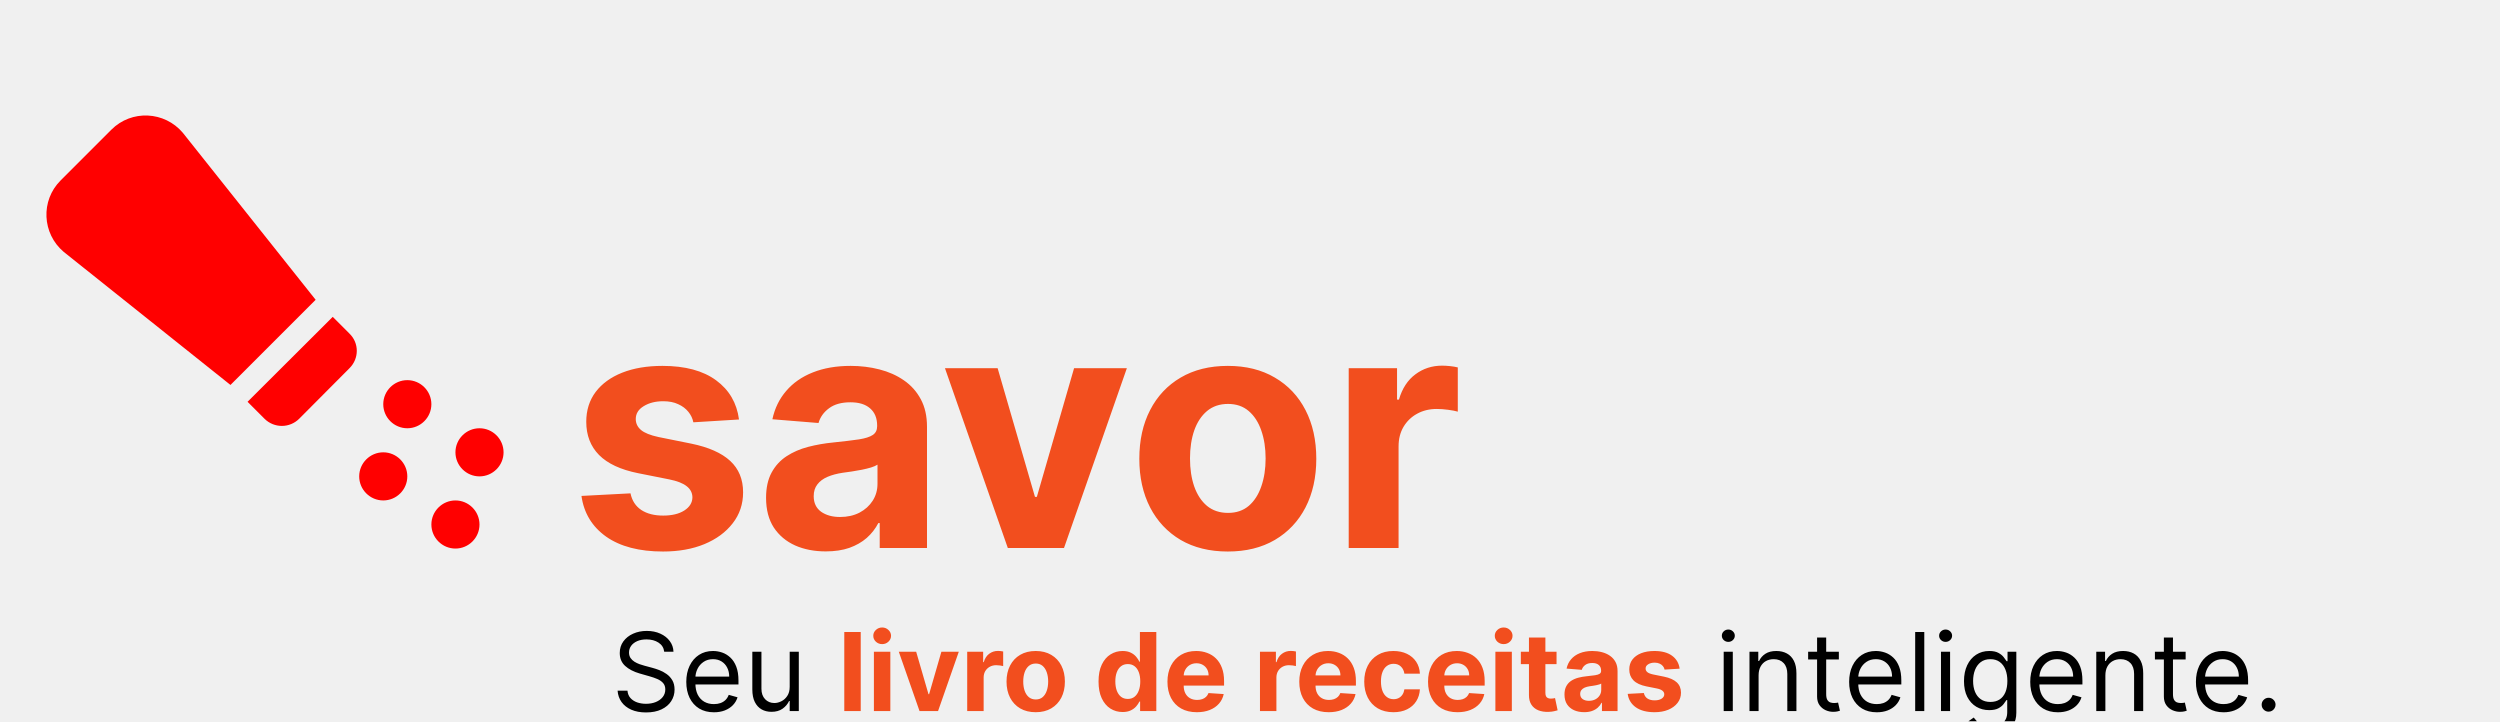
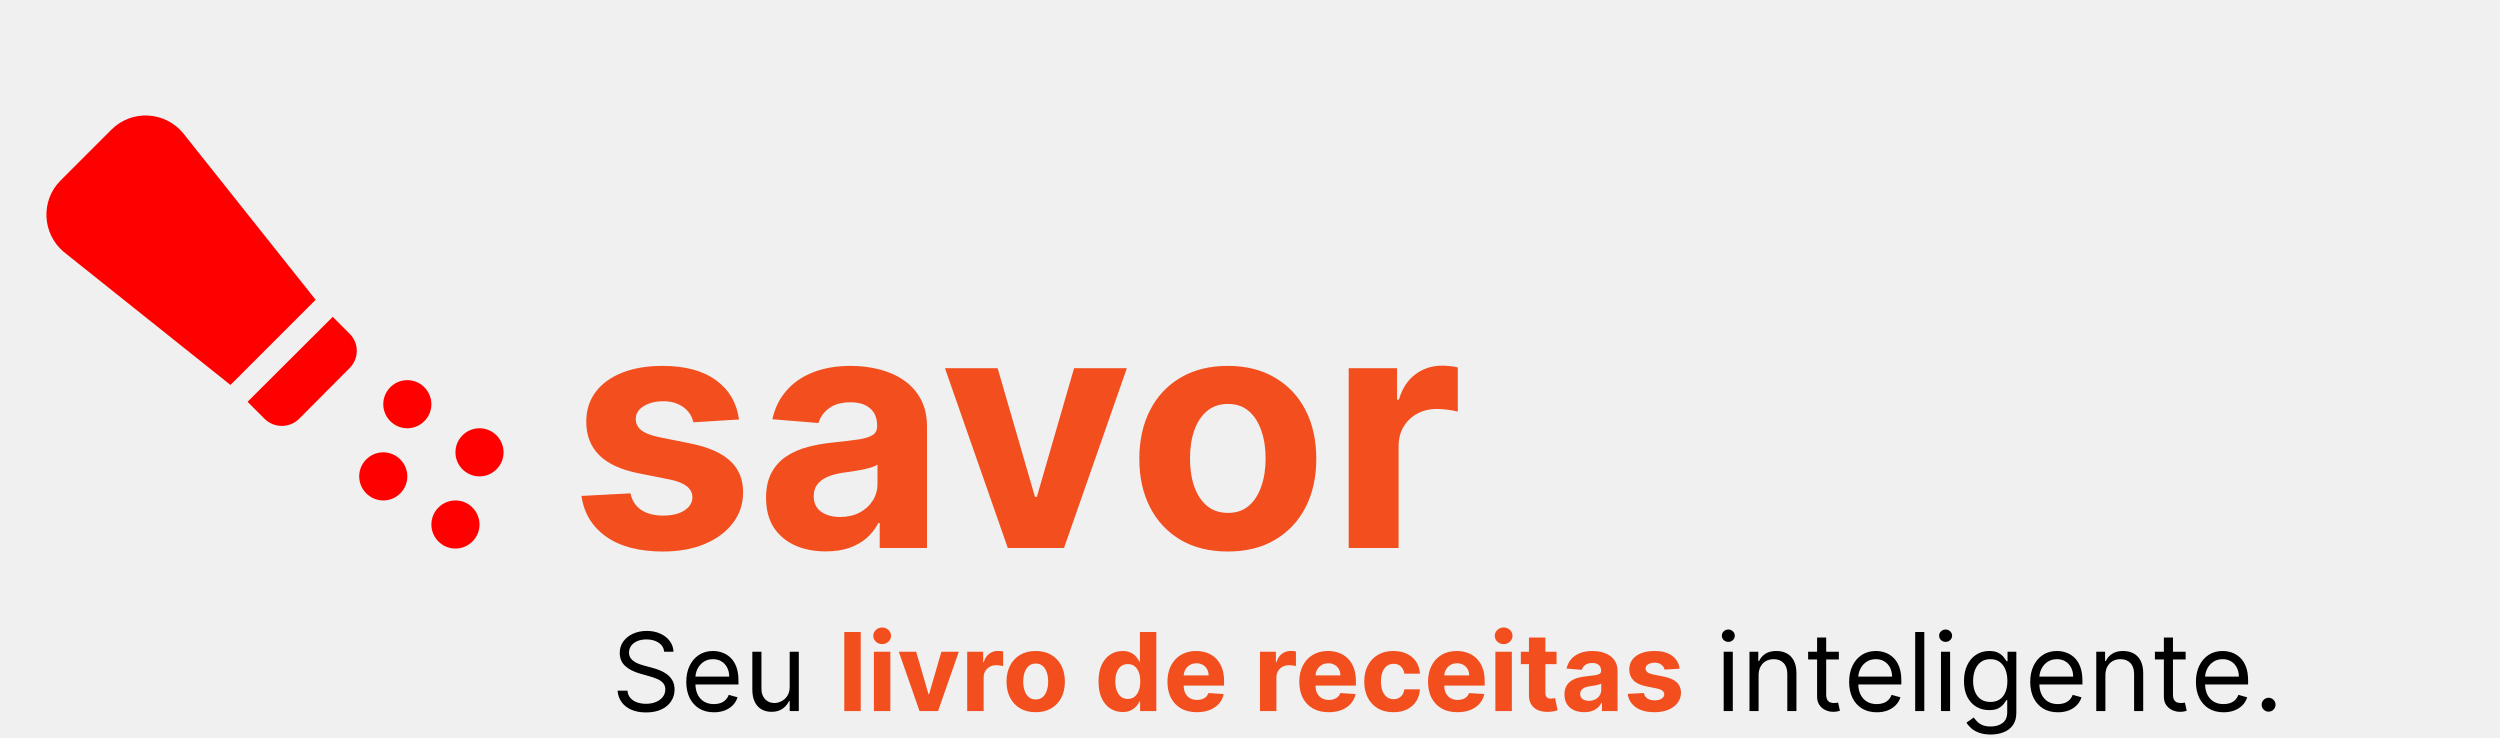
- <svg xmlns="http://www.w3.org/2000/svg" width="2208" height="637" viewBox="0 0 2208 637" fill="none">
+ <svg xmlns="http://www.w3.org/2000/svg" width="2208" height="651" viewBox="0 0 2208 651" fill="none">
  <g clip-path="url(#clip0_749_21)">
    <path d="M652.684 370.496L612.369 372.977C611.68 369.531 610.198 366.43 607.924 363.674C605.65 360.848 602.652 358.608 598.93 356.954C595.278 355.232 590.902 354.37 585.802 354.37C578.979 354.37 573.225 355.817 568.539 358.712C563.852 361.537 561.509 365.328 561.509 370.083C561.509 373.873 563.025 377.078 566.058 379.697C569.09 382.315 574.293 384.417 581.667 386.002L610.405 391.791C625.842 394.961 637.351 400.061 644.931 407.09C652.512 414.12 656.302 423.354 656.302 434.794C656.302 445.201 653.236 454.332 647.102 462.188C641.038 470.045 632.699 476.178 622.086 480.589C611.542 484.93 599.378 487.101 585.595 487.101C564.576 487.101 547.829 482.725 535.356 473.973C522.951 465.152 515.68 453.16 513.544 437.999L556.857 435.725C558.167 442.134 561.337 447.027 566.368 450.404C571.399 453.712 577.842 455.366 585.699 455.366C593.417 455.366 599.619 453.884 604.306 450.921C609.061 447.888 611.473 443.995 611.542 439.239C611.473 435.242 609.784 431.969 606.476 429.419C603.169 426.8 598.069 424.802 591.177 423.423L563.68 417.945C548.174 414.843 536.631 409.468 529.05 401.818C521.538 394.169 517.782 384.417 517.782 372.564C517.782 362.364 520.539 353.578 526.052 346.204C531.634 338.83 539.456 333.144 549.518 329.147C559.648 325.15 571.502 323.151 585.078 323.151C605.133 323.151 620.914 327.39 632.423 335.866C644.001 344.343 650.755 355.886 652.684 370.496ZM729.31 486.998C719.179 486.998 710.151 485.24 702.226 481.726C694.301 478.142 688.029 472.87 683.412 465.91C678.864 458.88 676.589 450.128 676.589 439.653C676.589 430.832 678.209 423.423 681.448 417.428C684.687 411.432 689.097 406.608 694.68 402.955C700.262 399.303 706.602 396.546 713.7 394.686C720.867 392.825 728.379 391.516 736.236 390.757C745.47 389.793 752.913 388.897 758.564 388.07C764.215 387.174 768.316 385.864 770.866 384.142C773.415 382.419 774.69 379.869 774.69 376.492V375.872C774.69 369.325 772.623 364.259 768.488 360.676C764.422 357.092 758.633 355.3 751.121 355.3C743.196 355.3 736.89 357.058 732.204 360.572C727.518 364.018 724.417 368.36 722.9 373.597L682.171 370.29C684.239 360.641 688.305 352.303 694.37 345.273C700.434 338.175 708.256 332.731 717.835 328.94C727.483 325.081 738.648 323.151 751.328 323.151C760.149 323.151 768.591 324.185 776.655 326.253C784.787 328.32 791.988 331.525 798.259 335.866C804.6 340.208 809.596 345.79 813.249 352.613C816.901 359.366 818.727 367.464 818.727 376.905V484H776.965V461.982H775.724C773.174 466.943 769.763 471.32 765.49 475.11C761.217 478.831 756.083 481.76 750.088 483.897C744.092 485.964 737.166 486.998 729.31 486.998ZM741.921 456.606C748.399 456.606 754.119 455.331 759.081 452.781C764.043 450.163 767.937 446.648 770.762 442.237C773.588 437.827 775.001 432.83 775.001 427.248V410.398C773.622 411.294 771.727 412.121 769.315 412.879C766.972 413.568 764.319 414.223 761.355 414.843C758.392 415.395 755.429 415.912 752.465 416.394C749.502 416.807 746.814 417.187 744.402 417.531C739.233 418.289 734.719 419.495 730.86 421.149C727.001 422.803 724.003 425.043 721.867 427.868C719.73 430.625 718.662 434.071 718.662 438.206C718.662 444.201 720.833 448.784 725.175 451.954C729.585 455.056 735.167 456.606 741.921 456.606ZM995.237 325.219L939.726 484H890.107L834.595 325.219H881.113L914.089 438.826H915.743L948.616 325.219H995.237ZM1084.4 487.101C1068.34 487.101 1054.45 483.69 1042.74 476.867C1031.09 469.976 1022.1 460.396 1015.76 448.13C1009.42 435.794 1006.25 421.494 1006.25 405.23C1006.25 388.828 1009.42 374.493 1015.76 362.226C1022.1 349.891 1031.09 340.311 1042.74 333.489C1054.45 326.597 1068.34 323.151 1084.4 323.151C1100.45 323.151 1114.31 326.597 1125.95 333.489C1137.67 340.311 1146.7 349.891 1153.04 362.226C1159.38 374.493 1162.55 388.828 1162.55 405.23C1162.55 421.494 1159.38 435.794 1153.04 448.13C1146.7 460.396 1137.67 469.976 1125.95 476.867C1114.31 483.69 1100.45 487.101 1084.4 487.101ZM1084.6 452.988C1091.91 452.988 1098.01 450.921 1102.9 446.786C1107.79 442.582 1111.48 436.862 1113.96 429.626C1116.51 422.39 1117.79 414.154 1117.79 404.92C1117.79 395.685 1116.51 387.45 1113.96 380.213C1111.48 372.977 1107.79 367.257 1102.9 363.053C1098.01 358.85 1091.91 356.748 1084.6 356.748C1077.23 356.748 1071.03 358.85 1066 363.053C1061.03 367.257 1057.28 372.977 1054.73 380.213C1052.25 387.45 1051.01 395.685 1051.01 404.92C1051.01 414.154 1052.25 422.39 1054.73 429.626C1057.28 436.862 1061.03 442.582 1066 446.786C1071.03 450.921 1077.23 452.988 1084.6 452.988ZM1191.18 484V325.219H1233.87V352.923H1235.53C1238.42 343.068 1243.28 335.625 1250.1 330.594C1256.93 325.495 1264.78 322.945 1273.67 322.945C1275.88 322.945 1278.26 323.082 1280.81 323.358C1283.36 323.634 1285.59 324.013 1287.52 324.495V363.57C1285.46 362.95 1282.6 362.399 1278.94 361.916C1275.29 361.434 1271.95 361.193 1268.92 361.193C1262.44 361.193 1256.65 362.605 1251.55 365.431C1246.52 368.188 1242.52 372.047 1239.56 377.009C1236.66 381.971 1235.22 387.691 1235.22 394.169V484H1191.18Z" fill="#F24E1E" />
-     <path d="M338.493 399.492C350.18 399.492 359.743 409.055 359.743 420.742C359.743 432.43 350.18 441.992 338.493 441.992C326.805 441.992 317.243 432.43 317.243 420.742C317.243 409.055 326.805 399.492 338.493 399.492ZM338.493 356.992C338.493 368.68 348.055 378.242 359.743 378.242C371.43 378.242 380.993 368.68 380.993 356.992C380.993 345.305 371.43 335.742 359.743 335.742C348.055 335.742 338.493 345.305 338.493 356.992ZM380.993 463.242C380.993 474.93 390.555 484.492 402.243 484.492C413.93 484.492 423.493 474.93 423.493 463.242C423.493 451.555 413.93 441.992 402.243 441.992C390.555 441.992 380.993 451.555 380.993 463.242ZM402.243 399.492C402.243 411.18 411.805 420.742 423.493 420.742C435.18 420.742 444.743 411.18 444.743 399.492C444.743 387.805 435.18 378.242 423.493 378.242C411.805 378.242 402.243 387.805 402.243 399.492ZM56.293 222.48L203.555 339.992L278.78 264.767L161.48 117.292C145.33 98.167 116.218 96.68 98.368 114.53L53.53 159.367C35.68 177.217 37.168 206.33 56.293 222.48ZM264.118 369.955L308.743 325.117C317.243 316.617 317.243 303.017 308.743 294.73L293.868 279.855L218.643 354.867L233.73 369.955C237.784 373.939 243.24 376.171 248.924 376.171C254.608 376.171 260.064 373.939 264.118 369.955Z" fill="#FF0000" />
+     <path d="M338.493 399.492C350.18 399.492 359.743 409.055 359.743 420.742C359.743 432.43 350.18 441.992 338.493 441.992C326.805 441.992 317.243 432.43 317.243 420.742C317.243 409.055 326.805 399.492 338.493 399.492ZM338.493 356.992C338.493 368.68 348.055 378.242 359.743 378.242C371.43 378.242 380.993 368.68 380.993 356.992C380.993 345.305 371.43 335.742 359.743 335.742C348.055 335.742 338.493 345.305 338.493 356.992ZM380.993 463.242C380.993 474.93 390.555 484.492 402.243 484.492C413.93 484.492 423.493 474.93 423.493 463.242C423.493 451.555 413.93 441.992 402.243 441.992C390.555 441.992 380.993 451.555 380.993 463.242ZM402.243 399.492C402.243 411.18 411.805 420.742 423.493 420.742C435.18 420.742 444.743 411.18 444.743 399.492C444.743 387.805 435.18 378.242 423.493 378.242C411.805 378.242 402.243 387.805 402.243 399.492ZM56.293 222.48L203.555 339.992L278.78 264.767L161.48 117.292C145.33 98.167 116.218 96.68 98.368 114.53L53.53 159.367C35.68 177.217 37.168 206.33 56.293 222.48ZM264.118 369.955L308.743 325.117C317.243 316.617 317.243 303.017 308.743 294.73L293.868 279.855L218.643 354.867L233.73 369.955C237.784 373.939 243.24 376.172 248.924 376.172C254.608 376.172 260.064 373.939 264.118 369.955Z" fill="#FF0000" />
    <path d="M586.636 575.636C586.227 572.182 584.568 569.5 581.659 567.591C578.75 565.682 575.182 564.727 570.955 564.727C567.864 564.727 565.159 565.227 562.841 566.227C560.545 567.227 558.75 568.602 557.455 570.352C556.182 572.102 555.545 574.091 555.545 576.318C555.545 578.182 555.989 579.784 556.875 581.125C557.784 582.443 558.943 583.545 560.352 584.432C561.761 585.295 563.239 586.011 564.784 586.58C566.33 587.125 567.75 587.568 569.045 587.909L576.136 589.818C577.955 590.295 579.977 590.955 582.205 591.795C584.455 592.636 586.602 593.784 588.648 595.239C590.716 596.67 592.42 598.511 593.761 600.761C595.102 603.011 595.773 605.773 595.773 609.045C595.773 612.818 594.784 616.227 592.807 619.273C590.852 622.318 587.989 624.739 584.216 626.534C580.466 628.33 575.909 629.227 570.545 629.227C565.545 629.227 561.216 628.42 557.557 626.807C553.92 625.193 551.057 622.943 548.966 620.057C546.898 617.17 545.727 613.818 545.455 610H554.182C554.409 612.636 555.295 614.818 556.841 616.545C558.409 618.25 560.386 619.523 562.773 620.364C565.182 621.182 567.773 621.591 570.545 621.591C573.773 621.591 576.67 621.068 579.239 620.023C581.807 618.955 583.841 617.477 585.341 615.591C586.841 613.682 587.591 611.455 587.591 608.909C587.591 606.591 586.943 604.705 585.648 603.25C584.352 601.795 582.648 600.614 580.534 599.705C578.42 598.795 576.136 598 573.682 597.318L565.091 594.864C559.636 593.295 555.318 591.057 552.136 588.148C548.955 585.239 547.364 581.432 547.364 576.727C547.364 572.818 548.42 569.409 550.534 566.5C552.67 563.568 555.534 561.295 559.125 559.682C562.739 558.045 566.773 557.227 571.227 557.227C575.727 557.227 579.727 558.034 583.227 559.648C586.727 561.239 589.5 563.42 591.545 566.193C593.614 568.966 594.705 572.114 594.818 575.636H586.636ZM630.537 629.091C625.491 629.091 621.139 627.977 617.48 625.75C613.844 623.5 611.037 620.364 609.06 616.341C607.105 612.295 606.128 607.591 606.128 602.227C606.128 596.864 607.105 592.136 609.06 588.045C611.037 583.932 613.787 580.727 617.31 578.432C620.855 576.114 624.991 574.955 629.719 574.955C632.446 574.955 635.139 575.409 637.798 576.318C640.457 577.227 642.878 578.705 645.06 580.75C647.241 582.773 648.98 585.455 650.276 588.795C651.571 592.136 652.219 596.25 652.219 601.136V604.545H611.855V597.591H644.037C644.037 594.636 643.446 592 642.264 589.682C641.105 587.364 639.446 585.534 637.287 584.193C635.151 582.852 632.628 582.182 629.719 582.182C626.514 582.182 623.741 582.977 621.401 584.568C619.082 586.136 617.298 588.182 616.048 590.705C614.798 593.227 614.173 595.932 614.173 598.818V603.455C614.173 607.409 614.855 610.761 616.219 613.511C617.605 616.239 619.526 618.318 621.98 619.75C624.435 621.159 627.287 621.864 630.537 621.864C632.651 621.864 634.56 621.568 636.264 620.977C637.991 620.364 639.48 619.455 640.73 618.25C641.98 617.023 642.946 615.5 643.628 613.682L651.401 615.864C650.582 618.5 649.207 620.818 647.276 622.818C645.344 624.795 642.957 626.341 640.116 627.455C637.276 628.545 634.082 629.091 630.537 629.091ZM697.457 606.591V575.636H705.503V628H697.457V619.136H696.912C695.685 621.795 693.776 624.057 691.185 625.92C688.594 627.761 685.321 628.682 681.366 628.682C678.094 628.682 675.185 627.966 672.639 626.534C670.094 625.08 668.094 622.898 666.639 619.989C665.185 617.057 664.457 613.364 664.457 608.909V575.636H672.503V608.364C672.503 612.182 673.571 615.227 675.707 617.5C677.866 619.773 680.616 620.909 683.957 620.909C685.957 620.909 687.991 620.398 690.06 619.375C692.151 618.352 693.901 616.784 695.31 614.67C696.741 612.557 697.457 609.864 697.457 606.591ZM1522.36 628V575.636H1530.41V628H1522.36ZM1526.45 566.909C1524.89 566.909 1523.53 566.375 1522.4 565.307C1521.28 564.239 1520.73 562.955 1520.73 561.455C1520.73 559.955 1521.28 558.67 1522.4 557.602C1523.53 556.534 1524.89 556 1526.45 556C1528.02 556 1529.36 556.534 1530.48 557.602C1531.61 558.67 1532.18 559.955 1532.18 561.455C1532.18 562.955 1531.61 564.239 1530.48 565.307C1529.36 566.375 1528.02 566.909 1526.45 566.909ZM1553.19 596.5V628H1545.14V575.636H1552.92V583.818H1553.6C1554.83 581.159 1556.69 579.023 1559.19 577.409C1561.69 575.773 1564.92 574.955 1568.87 574.955C1572.42 574.955 1575.52 575.682 1578.18 577.136C1580.84 578.568 1582.91 580.75 1584.38 583.682C1585.86 586.591 1586.6 590.273 1586.6 594.727V628H1578.55V595.273C1578.55 591.159 1577.49 587.955 1575.35 585.659C1573.21 583.341 1570.28 582.182 1566.55 582.182C1563.99 582.182 1561.69 582.739 1559.67 583.852C1557.67 584.966 1556.09 586.591 1554.93 588.727C1553.77 590.864 1553.19 593.455 1553.19 596.5ZM1624.07 575.636V582.455H1596.94V575.636H1624.07ZM1604.85 563.091H1612.89V613C1612.89 615.273 1613.22 616.977 1613.88 618.114C1614.56 619.227 1615.43 619.977 1616.47 620.364C1617.54 620.727 1618.66 620.909 1619.85 620.909C1620.73 620.909 1621.46 620.864 1622.03 620.773C1622.6 620.659 1623.05 620.568 1623.39 620.5L1625.03 627.727C1624.48 627.932 1623.72 628.136 1622.74 628.341C1621.77 628.568 1620.53 628.682 1619.03 628.682C1616.76 628.682 1614.53 628.193 1612.35 627.216C1610.19 626.239 1608.39 624.75 1606.96 622.75C1605.55 620.75 1604.85 618.227 1604.85 615.182V563.091ZM1657.57 629.091C1652.52 629.091 1648.17 627.977 1644.51 625.75C1640.88 623.5 1638.07 620.364 1636.09 616.341C1634.14 612.295 1633.16 607.591 1633.16 602.227C1633.16 596.864 1634.14 592.136 1636.09 588.045C1638.07 583.932 1640.82 580.727 1644.34 578.432C1647.89 576.114 1652.02 574.955 1656.75 574.955C1659.48 574.955 1662.17 575.409 1664.83 576.318C1667.49 577.227 1669.91 578.705 1672.09 580.75C1674.27 582.773 1676.01 585.455 1677.31 588.795C1678.6 592.136 1679.25 596.25 1679.25 601.136V604.545H1638.89V597.591H1671.07C1671.07 594.636 1670.48 592 1669.3 589.682C1668.14 587.364 1666.48 585.534 1664.32 584.193C1662.18 582.852 1659.66 582.182 1656.75 582.182C1653.55 582.182 1650.77 582.977 1648.43 584.568C1646.11 586.136 1644.33 588.182 1643.08 590.705C1641.83 593.227 1641.2 595.932 1641.2 598.818V603.455C1641.2 607.409 1641.89 610.761 1643.25 613.511C1644.64 616.239 1646.56 618.318 1649.01 619.75C1651.47 621.159 1654.32 621.864 1657.57 621.864C1659.68 621.864 1661.59 621.568 1663.3 620.977C1665.02 620.364 1666.51 619.455 1667.76 618.25C1669.01 617.023 1669.98 615.5 1670.66 613.682L1678.43 615.864C1677.61 618.5 1676.24 620.818 1674.31 622.818C1672.38 624.795 1669.99 626.341 1667.15 627.455C1664.31 628.545 1661.11 629.091 1657.57 629.091ZM1699.53 558.182V628H1691.49V558.182H1699.53ZM1714.27 628V575.636H1722.32V628H1714.27ZM1718.36 566.909C1716.79 566.909 1715.44 566.375 1714.3 565.307C1713.19 564.239 1712.63 562.955 1712.63 561.455C1712.63 559.955 1713.19 558.67 1714.3 557.602C1715.44 556.534 1716.79 556 1718.36 556C1719.93 556 1721.27 556.534 1722.38 557.602C1723.52 558.67 1724.09 559.955 1724.09 561.455C1724.09 562.955 1723.52 564.239 1722.38 565.307C1721.27 566.375 1719.93 566.909 1718.36 566.909ZM1758.19 648.727C1754.3 648.727 1750.96 648.227 1748.16 647.227C1745.37 646.25 1743.04 644.955 1741.18 643.341C1739.34 641.75 1737.87 640.045 1736.78 638.227L1743.19 633.727C1743.91 634.682 1744.84 635.773 1745.95 637C1747.06 638.25 1748.59 639.33 1750.52 640.239C1752.47 641.17 1755.03 641.636 1758.19 641.636C1762.41 641.636 1765.9 640.614 1768.65 638.568C1771.4 636.523 1772.78 633.318 1772.78 628.955V618.318H1772.1C1771.51 619.273 1770.66 620.455 1769.57 621.864C1768.51 623.25 1766.96 624.489 1764.94 625.58C1762.94 626.648 1760.23 627.182 1756.82 627.182C1752.6 627.182 1748.8 626.182 1745.44 624.182C1742.1 622.182 1739.45 619.273 1737.49 615.455C1735.56 611.636 1734.6 607 1734.6 601.545C1734.6 596.182 1735.54 591.511 1737.43 587.534C1739.31 583.534 1741.94 580.443 1745.3 578.261C1748.66 576.057 1752.55 574.955 1756.96 574.955C1760.37 574.955 1763.07 575.523 1765.07 576.659C1767.1 577.773 1768.64 579.045 1769.71 580.477C1770.8 581.886 1771.64 583.045 1772.23 583.955H1773.05V575.636H1780.82V629.5C1780.82 634 1779.8 637.659 1777.76 640.477C1775.73 643.318 1773.01 645.398 1769.57 646.716C1766.16 648.057 1762.37 648.727 1758.19 648.727ZM1757.91 619.955C1761.14 619.955 1763.87 619.216 1766.1 617.739C1768.32 616.261 1770.02 614.136 1771.18 611.364C1772.34 608.591 1772.91 605.273 1772.91 601.409C1772.91 597.636 1772.35 594.307 1771.21 591.42C1770.07 588.534 1768.39 586.273 1766.16 584.636C1763.94 583 1761.19 582.182 1757.91 582.182C1754.51 582.182 1751.66 583.045 1749.39 584.773C1747.14 586.5 1745.45 588.818 1744.31 591.727C1743.2 594.636 1742.64 597.864 1742.64 601.409C1742.64 605.045 1743.21 608.261 1744.35 611.057C1745.51 613.83 1747.21 616.011 1749.46 617.602C1751.73 619.17 1754.55 619.955 1757.91 619.955ZM1817.51 629.091C1812.46 629.091 1808.11 627.977 1804.45 625.75C1800.81 623.5 1798.01 620.364 1796.03 616.341C1794.07 612.295 1793.1 607.591 1793.1 602.227C1793.1 596.864 1794.07 592.136 1796.03 588.045C1798.01 583.932 1800.76 580.727 1804.28 578.432C1807.82 576.114 1811.96 574.955 1816.69 574.955C1819.41 574.955 1822.11 575.409 1824.77 576.318C1827.43 577.227 1829.85 578.705 1832.03 580.75C1834.21 582.773 1835.95 585.455 1837.24 588.795C1838.54 592.136 1839.19 596.25 1839.19 601.136V604.545H1798.82V597.591H1831.01C1831.01 594.636 1830.41 592 1829.23 589.682C1828.07 587.364 1826.41 585.534 1824.26 584.193C1822.12 582.852 1819.6 582.182 1816.69 582.182C1813.48 582.182 1810.71 582.977 1808.37 584.568C1806.05 586.136 1804.27 588.182 1803.02 590.705C1801.77 593.227 1801.14 595.932 1801.14 598.818V603.455C1801.14 607.409 1801.82 610.761 1803.19 613.511C1804.57 616.239 1806.49 618.318 1808.95 619.75C1811.4 621.159 1814.26 621.864 1817.51 621.864C1819.62 621.864 1821.53 621.568 1823.23 620.977C1824.96 620.364 1826.45 619.455 1827.7 618.25C1828.95 617.023 1829.91 615.5 1830.6 613.682L1838.37 615.864C1837.55 618.5 1836.18 620.818 1834.24 622.818C1832.31 624.795 1829.93 626.341 1827.09 627.455C1824.24 628.545 1821.05 629.091 1817.51 629.091ZM1859.47 596.5V628H1851.43V575.636H1859.2V583.818H1859.88C1861.11 581.159 1862.97 579.023 1865.47 577.409C1867.97 575.773 1871.2 574.955 1875.15 574.955C1878.7 574.955 1881.8 575.682 1884.46 577.136C1887.12 578.568 1889.19 580.75 1890.66 583.682C1892.14 586.591 1892.88 590.273 1892.88 594.727V628H1884.84V595.273C1884.84 591.159 1883.77 587.955 1881.63 585.659C1879.49 583.341 1876.56 582.182 1872.84 582.182C1870.27 582.182 1867.97 582.739 1865.95 583.852C1863.95 584.966 1862.37 586.591 1861.21 588.727C1860.05 590.864 1859.47 593.455 1859.47 596.5ZM1930.36 575.636V582.455H1903.22V575.636H1930.36ZM1911.13 563.091H1919.17V613C1919.17 615.273 1919.5 616.977 1920.16 618.114C1920.84 619.227 1921.71 619.977 1922.75 620.364C1923.82 620.727 1924.95 620.909 1926.13 620.909C1927.01 620.909 1927.74 620.864 1928.31 620.773C1928.88 620.659 1929.33 620.568 1929.67 620.5L1931.31 627.727C1930.76 627.932 1930 628.136 1929.03 628.341C1928.05 628.568 1926.81 628.682 1925.31 628.682C1923.04 628.682 1920.81 628.193 1918.63 627.216C1916.47 626.239 1914.67 624.75 1913.24 622.75C1911.83 620.75 1911.13 618.227 1911.13 615.182V563.091ZM1963.85 629.091C1958.8 629.091 1954.45 627.977 1950.79 625.75C1947.16 623.5 1944.35 620.364 1942.37 616.341C1940.42 612.295 1939.44 607.591 1939.44 602.227C1939.44 596.864 1940.42 592.136 1942.37 588.045C1944.35 583.932 1947.1 580.727 1950.62 578.432C1954.17 576.114 1958.3 574.955 1963.03 574.955C1965.76 574.955 1968.45 575.409 1971.11 576.318C1973.77 577.227 1976.19 578.705 1978.37 580.75C1980.55 582.773 1982.29 585.455 1983.59 588.795C1984.88 592.136 1985.53 596.25 1985.53 601.136V604.545H1945.17V597.591H1977.35C1977.35 594.636 1976.76 592 1975.58 589.682C1974.42 587.364 1972.76 585.534 1970.6 584.193C1968.46 582.852 1965.94 582.182 1963.03 582.182C1959.83 582.182 1957.05 582.977 1954.71 584.568C1952.39 586.136 1950.61 588.182 1949.36 590.705C1948.11 593.227 1947.49 595.932 1947.49 598.818V603.455C1947.49 607.409 1948.17 610.761 1949.53 613.511C1950.92 616.239 1952.84 618.318 1955.29 619.75C1957.75 621.159 1960.6 621.864 1963.85 621.864C1965.96 621.864 1967.87 621.568 1969.58 620.977C1971.3 620.364 1972.79 619.455 1974.04 618.25C1975.29 617.023 1976.26 615.5 1976.94 613.682L1984.71 615.864C1983.89 618.5 1982.52 620.818 1980.59 622.818C1978.66 624.795 1976.27 626.341 1973.43 627.455C1970.59 628.545 1967.39 629.091 1963.85 629.091ZM2003.63 628.545C2001.95 628.545 2000.51 627.943 1999.3 626.739C1998.1 625.534 1997.5 624.091 1997.5 622.409C1997.5 620.727 1998.1 619.284 1999.3 618.08C2000.51 616.875 2001.95 616.273 2003.63 616.273C2005.32 616.273 2006.76 616.875 2007.96 618.08C2009.17 619.284 2009.77 620.727 2009.77 622.409C2009.77 623.523 2009.49 624.545 2008.92 625.477C2008.37 626.409 2007.63 627.159 2006.7 627.727C2005.79 628.273 2004.77 628.545 2003.63 628.545Z" fill="black" />
    <path d="M760.193 558.182V628H745.67V558.182H760.193ZM771.827 628V575.636H786.349V628H771.827ZM779.122 568.886C776.963 568.886 775.111 568.17 773.565 566.739C772.043 565.284 771.281 563.545 771.281 561.523C771.281 559.523 772.043 557.807 773.565 556.375C775.111 554.92 776.963 554.193 779.122 554.193C781.281 554.193 783.122 554.92 784.645 556.375C786.19 557.807 786.963 559.523 786.963 561.523C786.963 563.545 786.19 565.284 784.645 566.739C783.122 568.17 781.281 568.886 779.122 568.886ZM846.801 575.636L828.494 628H812.131L793.824 575.636H809.165L820.04 613.102H820.585L831.426 575.636H846.801ZM854.233 628V575.636H868.312V584.773H868.858C869.813 581.523 871.415 579.068 873.665 577.409C875.915 575.727 878.506 574.886 881.438 574.886C882.165 574.886 882.949 574.932 883.79 575.023C884.631 575.114 885.369 575.239 886.006 575.398V588.284C885.324 588.08 884.381 587.898 883.176 587.739C881.972 587.58 880.869 587.5 879.869 587.5C877.733 587.5 875.824 587.966 874.142 588.898C872.483 589.807 871.165 591.08 870.188 592.716C869.233 594.352 868.756 596.239 868.756 598.375V628H854.233ZM914.736 629.023C909.44 629.023 904.861 627.898 900.997 625.648C897.156 623.375 894.19 620.216 892.099 616.17C890.009 612.102 888.963 607.386 888.963 602.023C888.963 596.614 890.009 591.886 892.099 587.841C894.19 583.773 897.156 580.614 900.997 578.364C904.861 576.091 909.44 574.955 914.736 574.955C920.031 574.955 924.599 576.091 928.44 578.364C932.304 580.614 935.281 583.773 937.372 587.841C939.463 591.886 940.509 596.614 940.509 602.023C940.509 607.386 939.463 612.102 937.372 616.17C935.281 620.216 932.304 623.375 928.44 625.648C924.599 627.898 920.031 629.023 914.736 629.023ZM914.804 617.773C917.213 617.773 919.224 617.091 920.838 615.727C922.452 614.341 923.668 612.455 924.486 610.068C925.327 607.682 925.747 604.966 925.747 601.92C925.747 598.875 925.327 596.159 924.486 593.773C923.668 591.386 922.452 589.5 920.838 588.114C919.224 586.727 917.213 586.034 914.804 586.034C912.372 586.034 910.327 586.727 908.668 588.114C907.031 589.5 905.793 591.386 904.952 593.773C904.134 596.159 903.724 598.875 903.724 601.92C903.724 604.966 904.134 607.682 904.952 610.068C905.793 612.455 907.031 614.341 908.668 615.727C910.327 617.091 912.372 617.773 914.804 617.773ZM991.466 628.852C987.489 628.852 983.886 627.83 980.659 625.784C977.455 623.716 974.909 620.682 973.023 616.682C971.159 612.659 970.227 607.727 970.227 601.886C970.227 595.886 971.193 590.898 973.125 586.92C975.057 582.92 977.625 579.932 980.83 577.955C984.057 575.955 987.591 574.955 991.432 574.955C994.364 574.955 996.807 575.455 998.761 576.455C1000.74 577.432 1002.33 578.659 1003.53 580.136C1004.76 581.591 1005.69 583.023 1006.33 584.432H1006.77V558.182H1021.26V628H1006.94V619.614H1006.33C1005.65 621.068 1004.68 622.511 1003.43 623.943C1002.2 625.352 1000.6 626.523 998.625 627.455C996.67 628.386 994.284 628.852 991.466 628.852ZM996.068 617.295C998.409 617.295 1000.39 616.659 1002 615.386C1003.64 614.091 1004.89 612.284 1005.75 609.966C1006.64 607.648 1007.08 604.932 1007.08 601.818C1007.08 598.705 1006.65 596 1005.78 593.705C1004.92 591.409 1003.67 589.636 1002.03 588.386C1000.4 587.136 998.409 586.511 996.068 586.511C993.682 586.511 991.67 587.159 990.034 588.455C988.398 589.75 987.159 591.545 986.318 593.841C985.477 596.136 985.057 598.795 985.057 601.818C985.057 604.864 985.477 607.557 986.318 609.898C987.182 612.216 988.42 614.034 990.034 615.352C991.67 616.648 993.682 617.295 996.068 617.295ZM1057.07 629.023C1051.68 629.023 1047.04 627.932 1043.16 625.75C1039.29 623.545 1036.32 620.432 1034.22 616.409C1032.13 612.364 1031.09 607.58 1031.09 602.057C1031.09 596.67 1032.13 591.943 1034.22 587.875C1036.32 583.807 1039.26 580.636 1043.05 578.364C1046.87 576.091 1051.35 574.955 1056.49 574.955C1059.94 574.955 1063.16 575.511 1066.13 576.625C1069.13 577.716 1071.75 579.364 1073.97 581.568C1076.22 583.773 1077.97 586.545 1079.22 589.886C1080.47 593.205 1081.1 597.091 1081.1 601.545V605.534H1036.88V596.534H1067.43C1067.43 594.443 1066.97 592.591 1066.07 590.977C1065.16 589.364 1063.89 588.102 1062.28 587.193C1060.69 586.261 1058.84 585.795 1056.72 585.795C1054.52 585.795 1052.57 586.307 1050.86 587.33C1049.18 588.33 1047.86 589.682 1046.91 591.386C1045.95 593.068 1045.46 594.943 1045.44 597.011V605.568C1045.44 608.159 1045.92 610.398 1046.87 612.284C1047.85 614.17 1049.22 615.625 1051 616.648C1052.77 617.67 1054.87 618.182 1057.3 618.182C1058.92 618.182 1060.39 617.955 1061.74 617.5C1063.08 617.045 1064.22 616.364 1065.18 615.455C1066.13 614.545 1066.86 613.432 1067.36 612.114L1080.79 613C1080.11 616.227 1078.71 619.045 1076.6 621.455C1074.51 623.841 1071.8 625.705 1068.49 627.045C1065.19 628.364 1061.38 629.023 1057.07 629.023ZM1112.8 628V575.636H1126.88V584.773H1127.42C1128.38 581.523 1129.98 579.068 1132.23 577.409C1134.48 575.727 1137.07 574.886 1140 574.886C1140.73 574.886 1141.51 574.932 1142.35 575.023C1143.19 575.114 1143.93 575.239 1144.57 575.398V588.284C1143.89 588.08 1142.94 587.898 1141.74 587.739C1140.53 587.58 1139.43 587.5 1138.43 587.5C1136.3 587.5 1134.39 587.966 1132.7 588.898C1131.05 589.807 1129.73 591.08 1128.75 592.716C1127.8 594.352 1127.32 596.239 1127.32 598.375V628H1112.8ZM1173.5 629.023C1168.12 629.023 1163.48 627.932 1159.59 625.75C1155.73 623.545 1152.75 620.432 1150.66 616.409C1148.57 612.364 1147.53 607.58 1147.53 602.057C1147.53 596.67 1148.57 591.943 1150.66 587.875C1152.75 583.807 1155.7 580.636 1159.49 578.364C1163.31 576.091 1167.79 574.955 1172.92 574.955C1176.38 574.955 1179.59 575.511 1182.57 576.625C1185.57 577.716 1188.18 579.364 1190.41 581.568C1192.66 583.773 1194.41 586.545 1195.66 589.886C1196.91 593.205 1197.54 597.091 1197.54 601.545V605.534H1153.32V596.534H1183.87C1183.87 594.443 1183.41 592.591 1182.5 590.977C1181.59 589.364 1180.33 588.102 1178.72 587.193C1177.13 586.261 1175.28 585.795 1173.16 585.795C1170.96 585.795 1169 586.307 1167.3 587.33C1165.62 588.33 1164.3 589.682 1163.34 591.386C1162.39 593.068 1161.9 594.943 1161.88 597.011V605.568C1161.88 608.159 1162.36 610.398 1163.31 612.284C1164.29 614.17 1165.66 615.625 1167.43 616.648C1169.21 617.67 1171.31 618.182 1173.74 618.182C1175.36 618.182 1176.83 617.955 1178.17 617.5C1179.51 617.045 1180.66 616.364 1181.62 615.455C1182.57 614.545 1183.3 613.432 1183.8 612.114L1197.23 613C1196.55 616.227 1195.15 619.045 1193.04 621.455C1190.95 623.841 1188.24 625.705 1184.92 627.045C1181.63 628.364 1177.82 629.023 1173.5 629.023ZM1230.67 629.023C1225.31 629.023 1220.7 627.886 1216.83 625.614C1212.99 623.318 1210.04 620.136 1207.97 616.068C1205.92 612 1204.9 607.318 1204.9 602.023C1204.9 596.659 1205.93 591.955 1208 587.909C1210.09 583.841 1213.06 580.67 1216.9 578.398C1220.74 576.102 1225.31 574.955 1230.61 574.955C1235.17 574.955 1239.17 575.784 1242.61 577.443C1246.04 579.102 1248.75 581.432 1250.75 584.432C1252.75 587.432 1253.86 590.955 1254.06 595H1240.36C1239.97 592.386 1238.95 590.284 1237.29 588.693C1235.65 587.08 1233.5 586.273 1230.84 586.273C1228.59 586.273 1226.63 586.886 1224.95 588.114C1223.29 589.318 1221.99 591.08 1221.06 593.398C1220.13 595.716 1219.66 598.523 1219.66 601.818C1219.66 605.159 1220.12 608 1221.03 610.341C1221.96 612.682 1223.26 614.466 1224.95 615.693C1226.63 616.92 1228.59 617.534 1230.84 617.534C1232.5 617.534 1233.99 617.193 1235.31 616.511C1236.65 615.83 1237.75 614.841 1238.62 613.545C1239.5 612.227 1240.08 610.648 1240.36 608.807H1254.06C1253.83 612.807 1252.74 616.33 1250.79 619.375C1248.86 622.398 1246.18 624.761 1242.78 626.466C1239.37 628.17 1235.33 629.023 1230.67 629.023ZM1287.22 629.023C1281.84 629.023 1277.2 627.932 1273.31 625.75C1269.45 623.545 1266.47 620.432 1264.38 616.409C1262.29 612.364 1261.24 607.58 1261.24 602.057C1261.24 596.67 1262.29 591.943 1264.38 587.875C1266.47 583.807 1269.41 580.636 1273.21 578.364C1277.03 576.091 1281.51 574.955 1286.64 574.955C1290.1 574.955 1293.31 575.511 1296.29 576.625C1299.29 577.716 1301.9 579.364 1304.13 581.568C1306.38 583.773 1308.13 586.545 1309.38 589.886C1310.63 593.205 1311.26 597.091 1311.26 601.545V605.534H1267.04V596.534H1297.59C1297.59 594.443 1297.13 592.591 1296.22 590.977C1295.31 589.364 1294.05 588.102 1292.44 587.193C1290.85 586.261 1288.99 585.795 1286.88 585.795C1284.68 585.795 1282.72 586.307 1281.02 587.33C1279.34 588.33 1278.02 589.682 1277.06 591.386C1276.11 593.068 1275.62 594.943 1275.6 597.011V605.568C1275.6 608.159 1276.07 610.398 1277.03 612.284C1278.01 614.17 1279.38 615.625 1281.15 616.648C1282.93 617.67 1285.03 618.182 1287.46 618.182C1289.07 618.182 1290.55 617.955 1291.89 617.5C1293.23 617.045 1294.38 616.364 1295.34 615.455C1296.29 614.545 1297.02 613.432 1297.52 612.114L1310.95 613C1310.27 616.227 1308.87 619.045 1306.76 621.455C1304.66 623.841 1301.96 625.705 1298.64 627.045C1295.35 628.364 1291.54 629.023 1287.22 629.023ZM1320.73 628V575.636H1335.26V628H1320.73ZM1328.03 568.886C1325.87 568.886 1324.02 568.17 1322.47 566.739C1320.95 565.284 1320.19 563.545 1320.19 561.523C1320.19 559.523 1320.95 557.807 1322.47 556.375C1324.02 554.92 1325.87 554.193 1328.03 554.193C1330.19 554.193 1332.03 554.92 1333.55 556.375C1335.1 557.807 1335.87 559.523 1335.87 561.523C1335.87 563.545 1335.1 565.284 1333.55 566.739C1332.03 568.17 1330.19 568.886 1328.03 568.886ZM1374.74 575.636V586.545H1343.21V575.636H1374.74ZM1350.37 563.091H1364.89V611.909C1364.89 613.25 1365.09 614.295 1365.5 615.045C1365.91 615.773 1366.48 616.284 1367.21 616.58C1367.96 616.875 1368.82 617.023 1369.8 617.023C1370.48 617.023 1371.16 616.966 1371.84 616.852C1372.53 616.716 1373.05 616.614 1373.41 616.545L1375.7 627.352C1374.97 627.58 1373.95 627.841 1372.63 628.136C1371.31 628.455 1369.71 628.648 1367.82 628.716C1364.32 628.852 1361.25 628.386 1358.62 627.318C1356 626.25 1353.97 624.591 1352.51 622.341C1351.06 620.091 1350.34 617.25 1350.37 613.818V563.091ZM1399.13 628.989C1395.79 628.989 1392.82 628.409 1390.2 627.25C1387.59 626.068 1385.52 624.33 1384 622.034C1382.5 619.716 1381.75 616.83 1381.75 613.375C1381.75 610.466 1382.28 608.023 1383.35 606.045C1384.42 604.068 1385.87 602.477 1387.71 601.273C1389.55 600.068 1391.64 599.159 1393.99 598.545C1396.35 597.932 1398.83 597.5 1401.42 597.25C1404.46 596.932 1406.92 596.636 1408.78 596.364C1410.64 596.068 1412 595.636 1412.84 595.068C1413.68 594.5 1414.1 593.659 1414.1 592.545V592.341C1414.1 590.182 1413.42 588.511 1412.05 587.33C1410.71 586.148 1408.8 585.557 1406.33 585.557C1403.71 585.557 1401.63 586.136 1400.09 587.295C1398.54 588.432 1397.52 589.864 1397.02 591.591L1383.59 590.5C1384.27 587.318 1385.61 584.568 1387.61 582.25C1389.61 579.909 1392.19 578.114 1395.35 576.864C1398.53 575.591 1402.21 574.955 1406.39 574.955C1409.3 574.955 1412.09 575.295 1414.75 575.977C1417.43 576.659 1419.8 577.716 1421.87 579.148C1423.96 580.58 1425.61 582.42 1426.82 584.67C1428.02 586.898 1428.62 589.568 1428.62 592.682V628H1414.85V620.739H1414.44C1413.6 622.375 1412.47 623.818 1411.07 625.068C1409.66 626.295 1407.96 627.261 1405.99 627.966C1404.01 628.648 1401.72 628.989 1399.13 628.989ZM1403.29 618.966C1405.43 618.966 1407.32 618.545 1408.95 617.705C1410.59 616.841 1411.87 615.682 1412.8 614.227C1413.74 612.773 1414.2 611.125 1414.2 609.284V603.727C1413.75 604.023 1413.12 604.295 1412.33 604.545C1411.55 604.773 1410.68 604.989 1409.7 605.193C1408.72 605.375 1407.75 605.545 1406.77 605.705C1405.79 605.841 1404.91 605.966 1404.11 606.08C1402.41 606.33 1400.92 606.727 1399.64 607.273C1398.37 607.818 1397.38 608.557 1396.68 609.489C1395.97 610.398 1395.62 611.534 1395.62 612.898C1395.62 614.875 1396.34 616.386 1397.77 617.432C1399.22 618.455 1401.07 618.966 1403.29 618.966ZM1483.46 590.568L1470.16 591.386C1469.93 590.25 1469.45 589.227 1468.7 588.318C1467.95 587.386 1466.96 586.648 1465.73 586.102C1464.53 585.534 1463.08 585.25 1461.4 585.25C1459.15 585.25 1457.25 585.727 1455.71 586.682C1454.16 587.614 1453.39 588.864 1453.39 590.432C1453.39 591.682 1453.89 592.739 1454.89 593.602C1455.89 594.466 1457.61 595.159 1460.04 595.682L1469.51 597.591C1474.61 598.636 1478.4 600.318 1480.9 602.636C1483.4 604.955 1484.65 608 1484.65 611.773C1484.65 615.205 1483.64 618.216 1481.62 620.807C1479.62 623.398 1476.87 625.42 1473.37 626.875C1469.89 628.307 1465.88 629.023 1461.33 629.023C1454.4 629.023 1448.88 627.58 1444.76 624.693C1440.67 621.784 1438.28 617.83 1437.57 612.83L1451.86 612.08C1452.29 614.193 1453.33 615.807 1454.99 616.92C1456.65 618.011 1458.78 618.557 1461.37 618.557C1463.91 618.557 1465.96 618.068 1467.5 617.091C1469.07 616.091 1469.87 614.807 1469.89 613.239C1469.87 611.92 1469.31 610.841 1468.22 610C1467.13 609.136 1465.45 608.477 1463.17 608.023L1454.11 606.216C1448.99 605.193 1445.18 603.42 1442.68 600.898C1440.21 598.375 1438.97 595.159 1438.97 591.25C1438.97 587.886 1439.88 584.989 1441.7 582.557C1443.54 580.125 1446.12 578.25 1449.43 576.932C1452.78 575.614 1456.68 574.955 1461.16 574.955C1467.78 574.955 1472.98 576.352 1476.78 579.148C1480.59 581.943 1482.82 585.75 1483.46 590.568Z" fill="#F24E1E" />
  </g>
  <defs>
    <clipPath id="clip0_749_21">
-       <rect width="2208" height="637" rx="40" fill="white" />
+       <rect width="2208" height="651" rx="40" fill="white" />
    </clipPath>
  </defs>
</svg>
